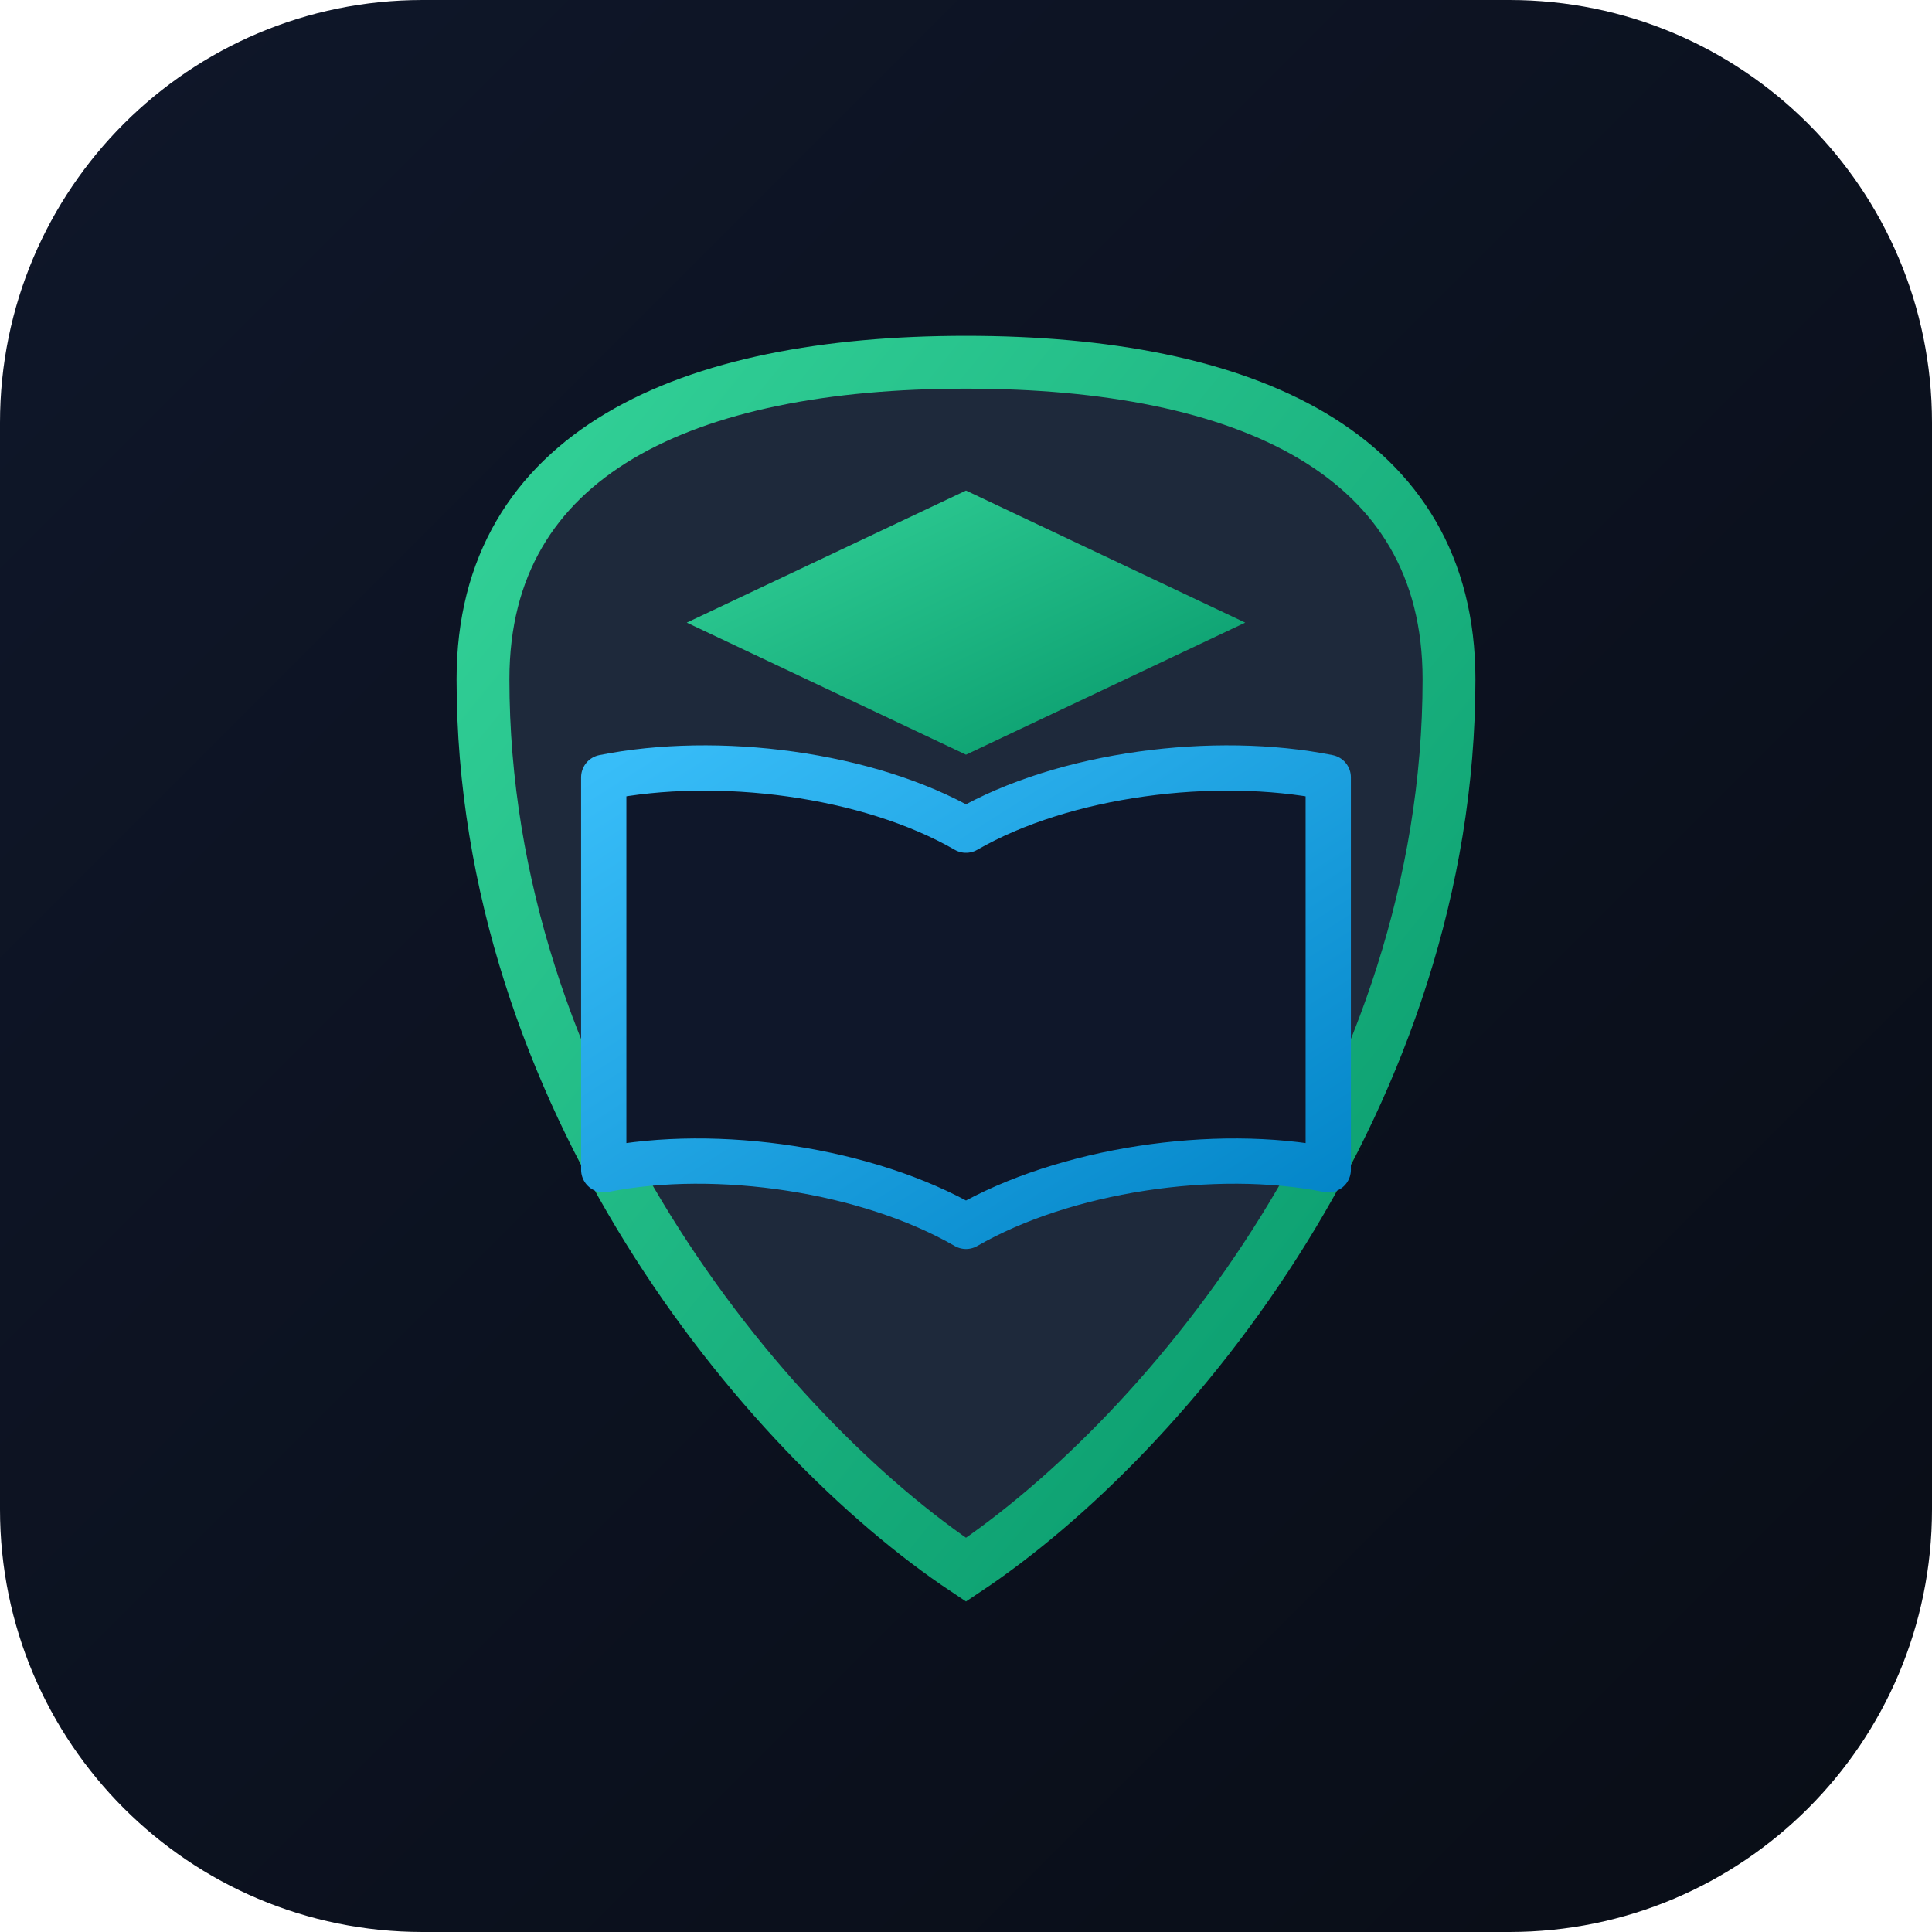
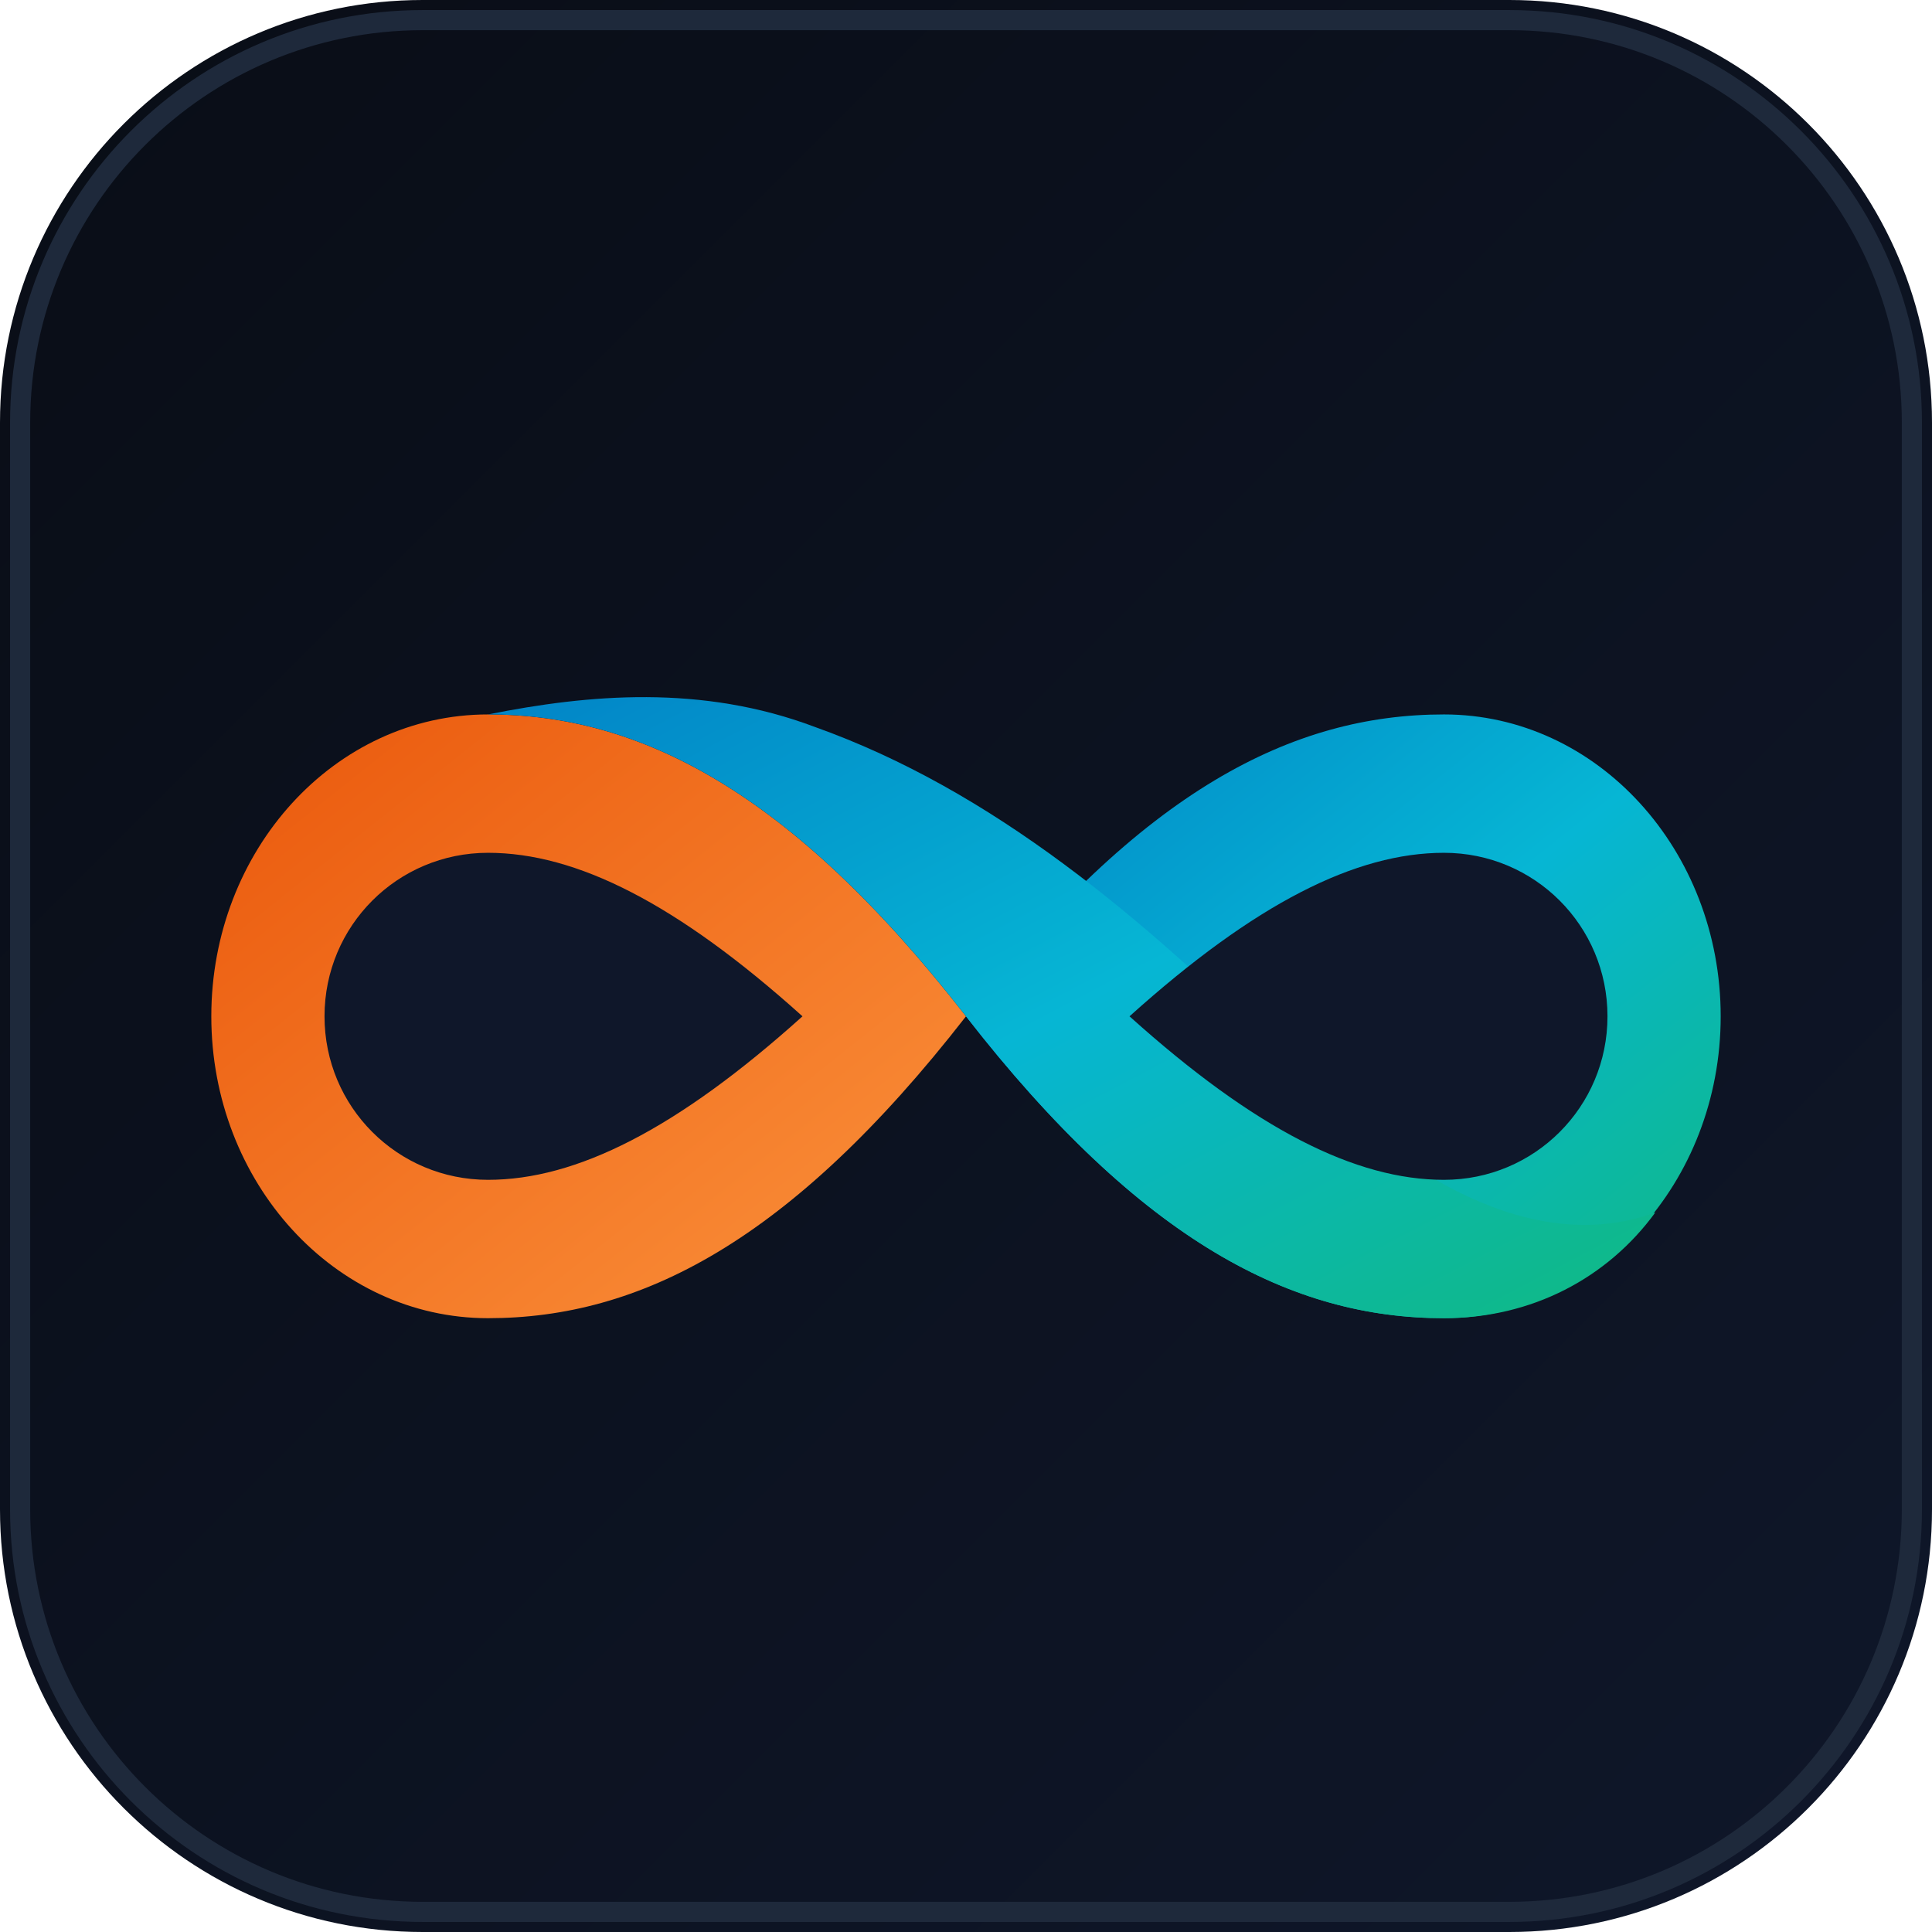
- <svg xmlns="http://www.w3.org/2000/svg" viewBox="0 0 512 512" width="192" height="192">
+ <svg xmlns="http://www.w3.org/2000/svg" viewBox="0 0 192 192" width="192" height="192">
  <defs>
-     <linearGradient id="bgGrad192" x1="0%" y1="0%" x2="100%" y2="100%">
-       <stop offset="0%" stop-color="#0f172a" />
-       <stop offset="100%" stop-color="#090d16" />
+     <linearGradient id="bg192" x1="0%" y1="0%" x2="100%" y2="100%">
+       <stop offset="0%" stop-color="#090D16" />
+       <stop offset="100%" stop-color="#0F172A" />
    </linearGradient>
-     <linearGradient id="emGrad192" x1="0%" y1="0%" x2="100%" y2="100%">
-       <stop offset="0%" stop-color="#34d399" />
-       <stop offset="100%" stop-color="#059669" />
+     <linearGradient id="orange192" x1="0%" y1="0%" x2="100%" y2="100%">
+       <stop offset="0%" stop-color="#EA580C" />
+       <stop offset="100%" stop-color="#FB923C" />
    </linearGradient>
-     <linearGradient id="cyGrad192" x1="0%" y1="0%" x2="100%" y2="100%">
-       <stop offset="0%" stop-color="#38bdf8" />
-       <stop offset="100%" stop-color="#0284c7" />
+     <linearGradient id="cyanTeal192" x1="0%" y1="0%" x2="100%" y2="100%">
+       <stop offset="0%" stop-color="#0284C7" />
+       <stop offset="50%" stop-color="#06B6D4" />
+       <stop offset="100%" stop-color="#10B981" />
    </linearGradient>
  </defs>
-   <rect width="512" height="512" rx="112" fill="url(#bgGrad192)" />
-   <path d="M 256 96 C 330 96 384 120 384 180 C 384 290 310 380 256 416 C 202 380 128 290 128 180 C 128 120 182 96 256 96 Z" fill="#1e293b" stroke="url(#emGrad192)" stroke-width="14" />
-   <path d="M 256 220 C 230 205 190 200 160 206 C 160 270 160 290 160 310 C 190 304 230 310 256 325 C 282 310 322 304 352 310 C 352 290 352 270 352 206 C 322 200 282 205 256 220 Z" fill="#0f172a" stroke="url(#cyGrad192)" stroke-width="12" stroke-linejoin="round" />
-   <line x1="256" y1="220" x2="256" y2="325" stroke="url(#emGrad192)" stroke-width="10" />
-   <polygon points="256,130 330,165 256,200 182,165" fill="url(#emGrad192)" />
+   <rect width="192" height="192" rx="42" fill="url(#bg192)" />
+   <rect width="188" height="188" x="2" y="2" rx="40" fill="none" stroke="#1E293B" stroke-width="2" />
+   <g transform="translate(21, 51) scale(0.25)">
+     <path d="M 300 200 C 230 110 170 80 110 80 C 49 80 0 134 0 200 C 0 266 49 320 110 320 C 170 320 230 290 300 200 Z" fill="url(#orange192)" />
+     <path d="M 300 200 C 370 110 430 80 490 80 C 551 80 600 134 600 200 C 600 266 551 320 490 320 C 430 320 370 290 300 200 Z" fill="url(#cyanTeal192)" />
+     <path d="M 110 80 C 170 80 230 110 300 200 C 370 290 430 320 490 320 C 525 320 555 304 574 278 C 530 294 480 270 430 220 C 370 160 310 110 240 85 C 195 68 150 72 110 80 Z" fill="url(#cyanTeal192)" />
+     <path d="M 110 135 C 145 135 185 155 235 200 C 185 245 145 265 110 265 C 74 265 45 236 45 200 C 45 164 74 135 110 135 Z" fill="#0F172A" />
+     <path d="M 490 135 C 526 135 555 164 555 200 C 555 236 526 265 490 265 C 455 265 415 245 365 200 C 415 155 455 135 490 135 Z" fill="#0F172A" />
+   </g>
</svg>
